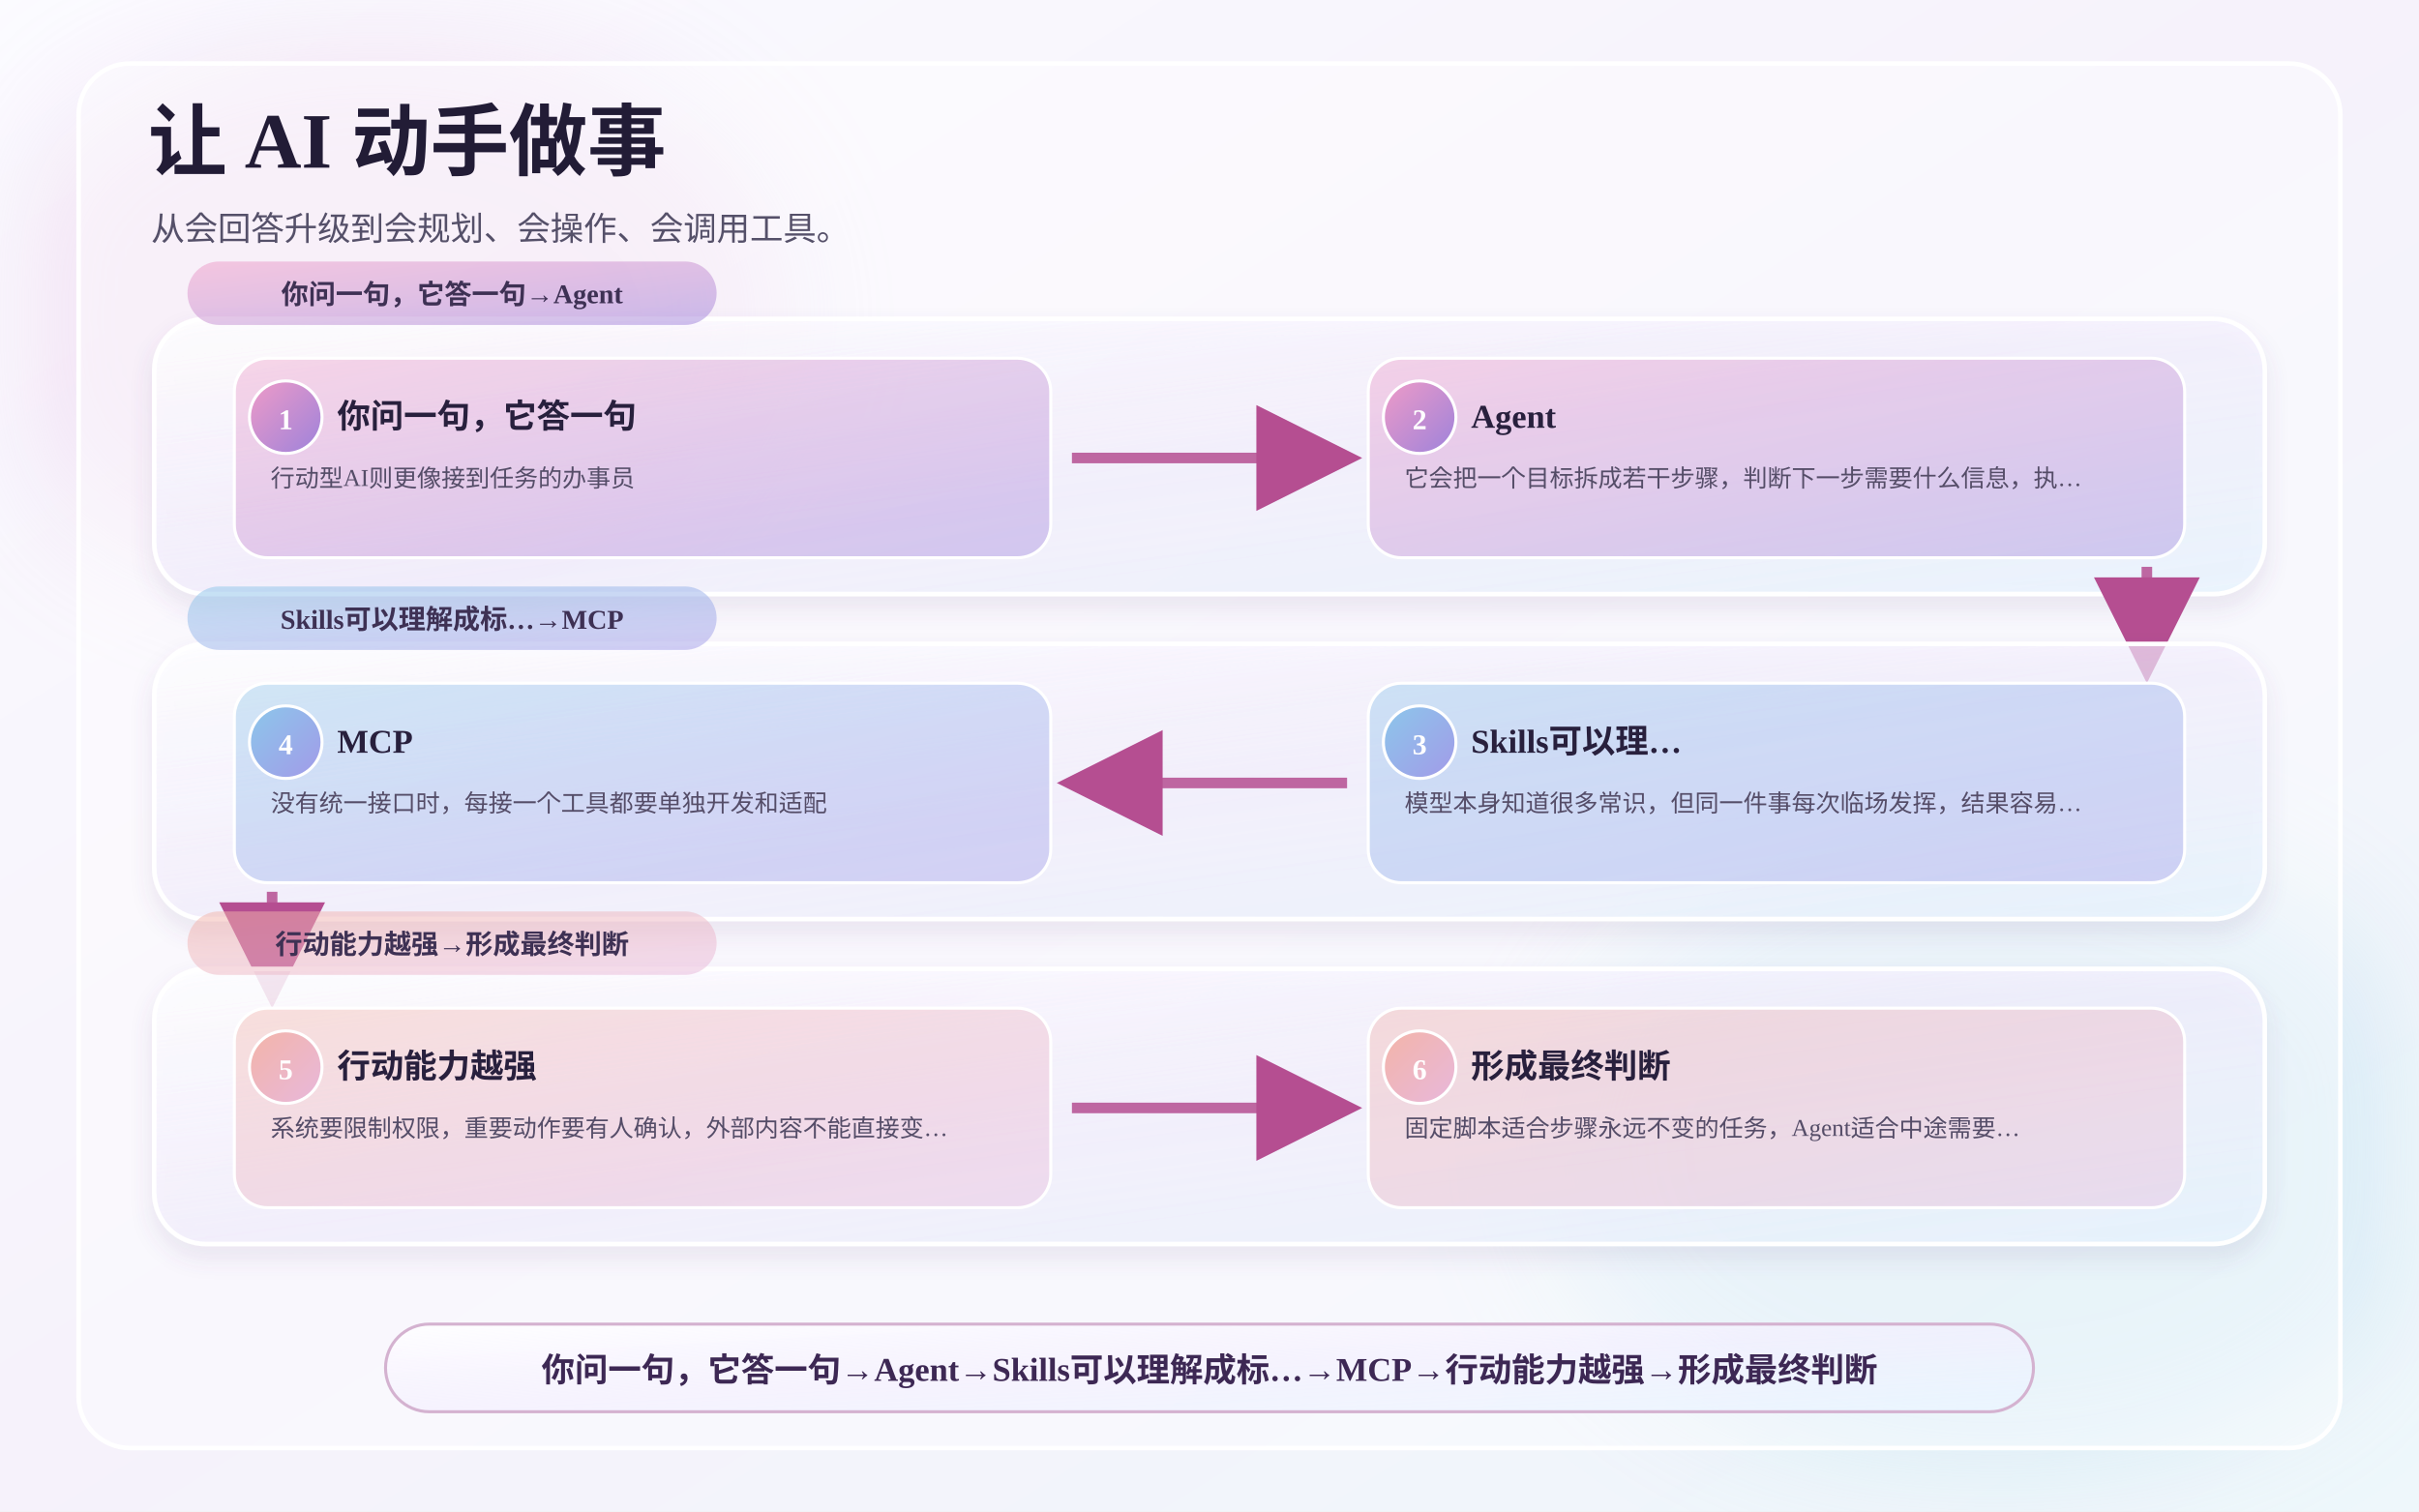
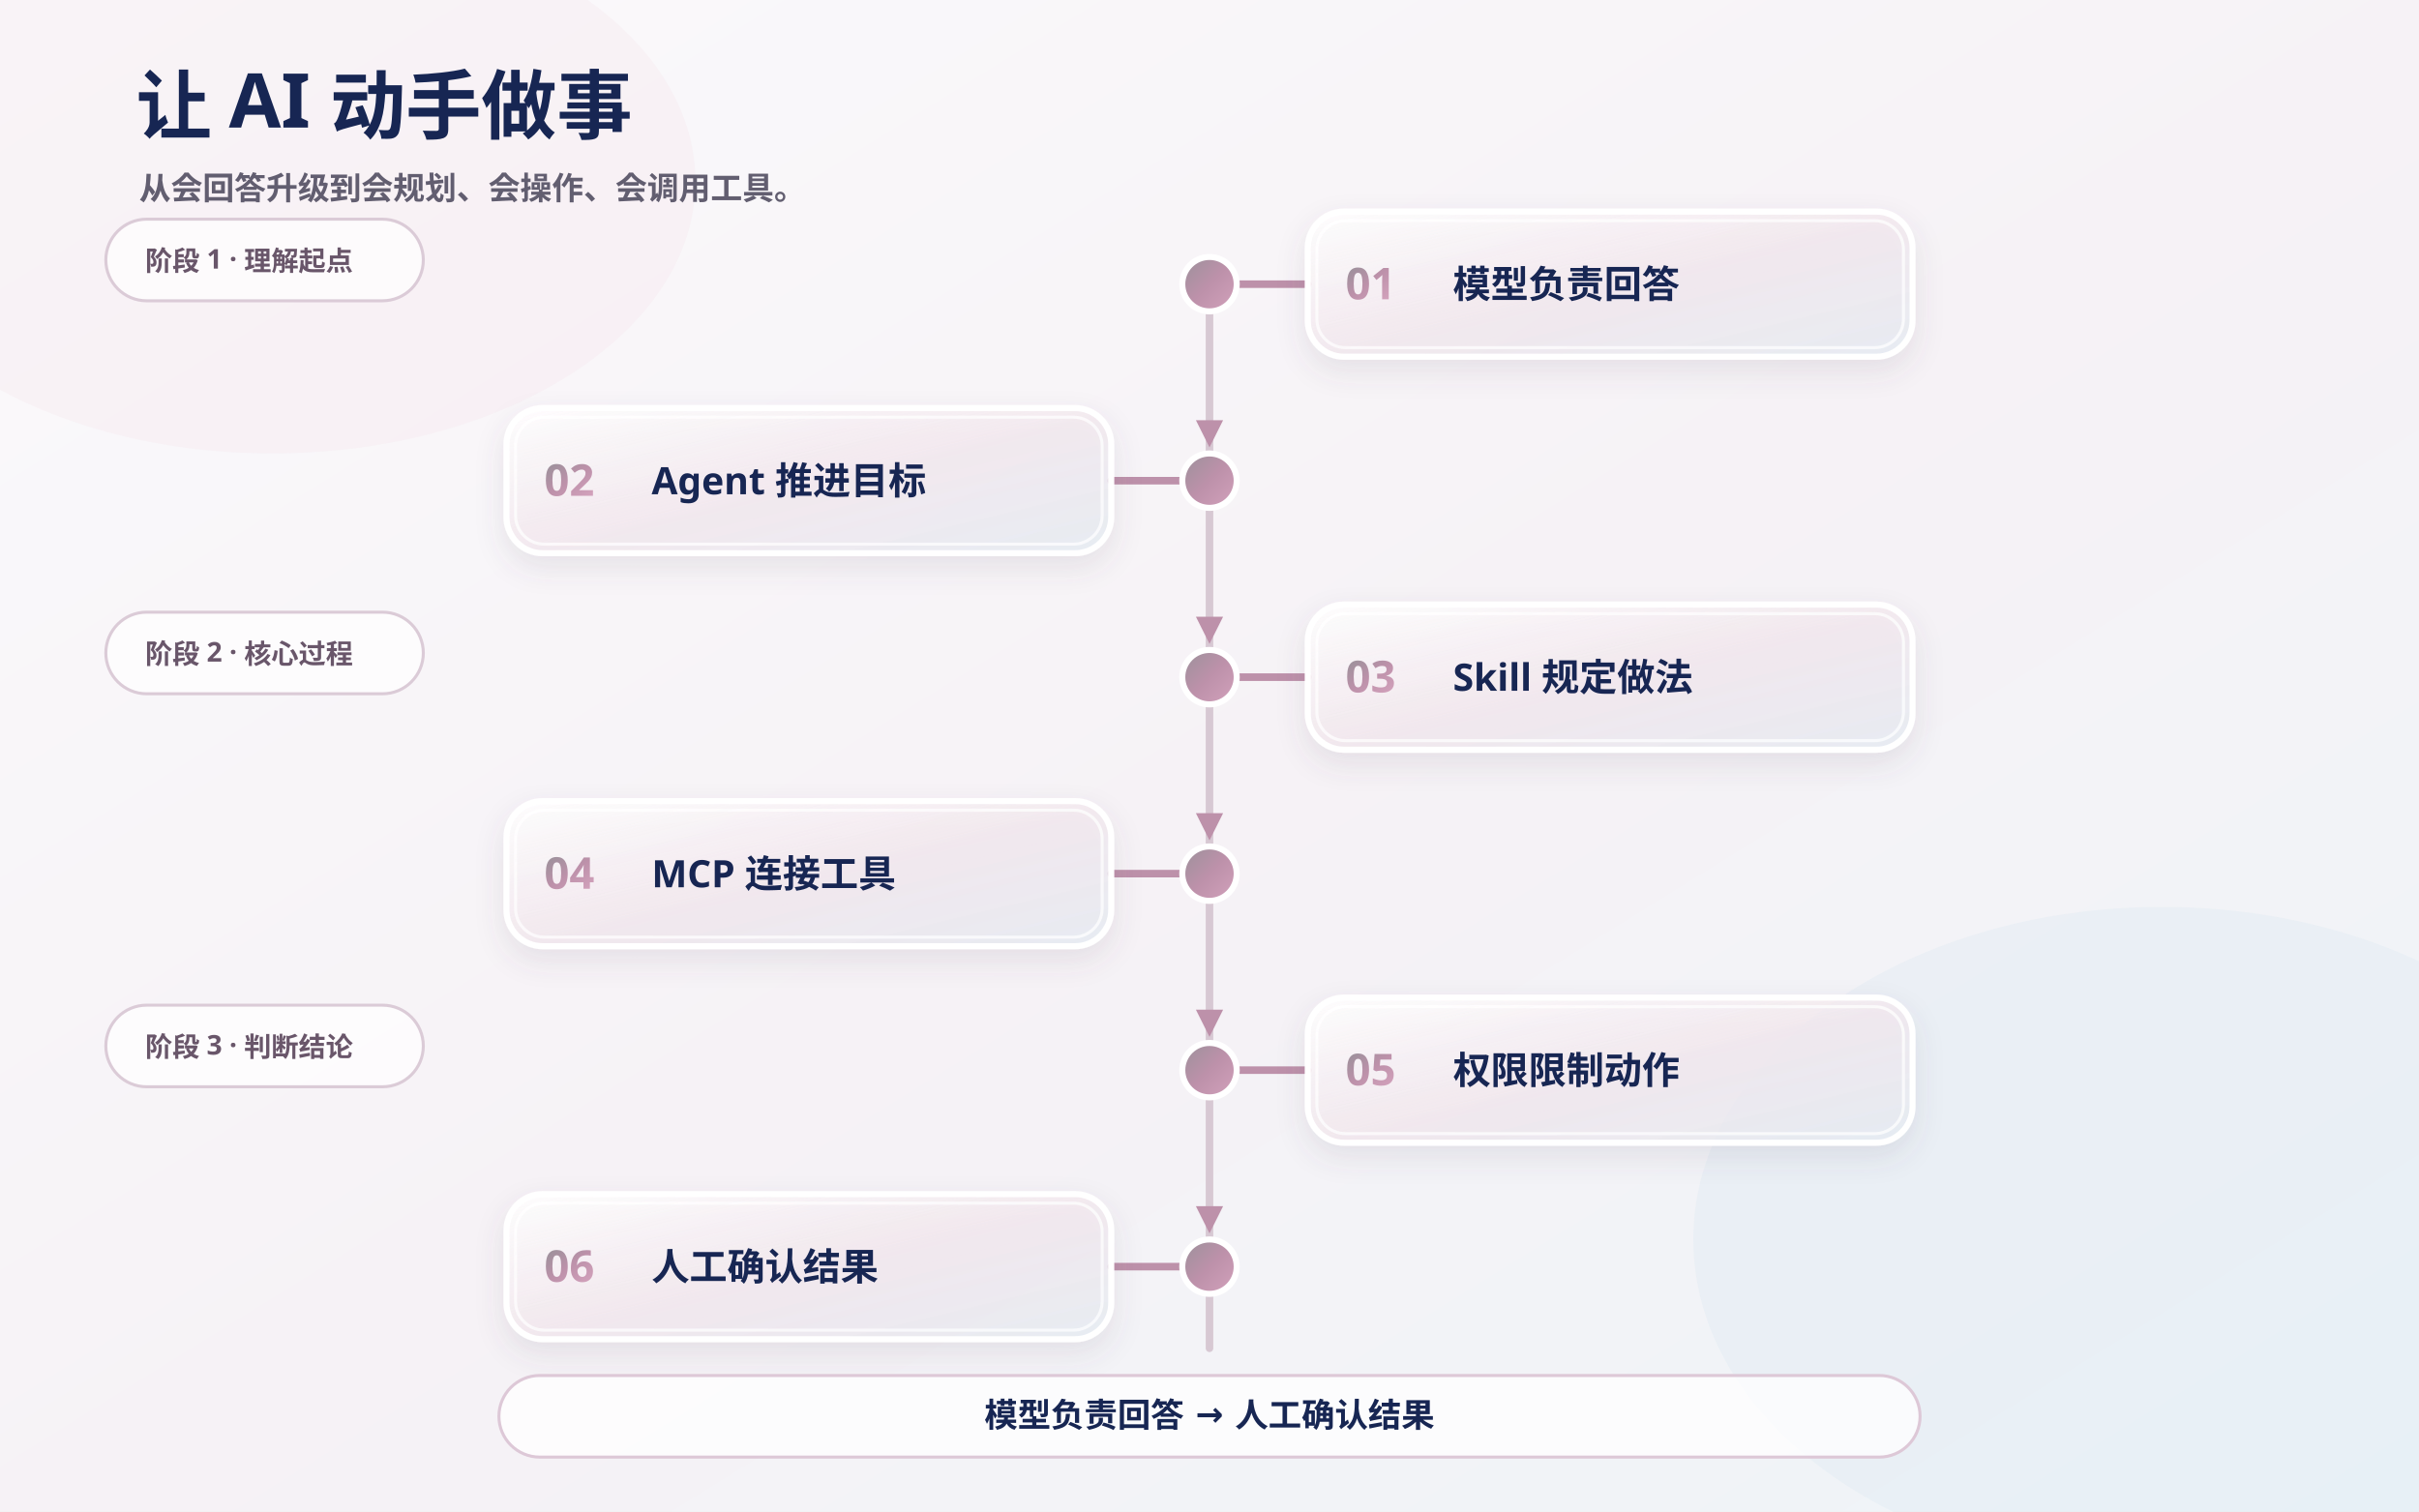
<svg xmlns="http://www.w3.org/2000/svg" width="1600" height="1000" viewBox="0 0 1600 1000">
  <defs>
-     <linearGradient id="bg" x1="0" y1="0" x2="1" y2="1">
-       <stop offset="0" stop-color="#fbfbff" />
-       <stop offset=".48" stop-color="#f6f2fb" />
-       <stop offset="1" stop-color="#eef7fb" />
+     <linearGradient id="bg3" x1="0" y1="0" x2="1" y2="1">
+       <stop stop-color="#fbfafc" />
+       <stop offset=".52" stop-color="#f6f2f6" />
+       <stop offset="1" stop-color="#eef4f8" />
    </linearGradient>
-     <linearGradient id="pink" x1="0" y1="0" x2="1" y2="1">
-       <stop stop-color="#ef9bc7" />
-       <stop offset="1" stop-color="#9d82db" />
+     <linearGradient id="glass3" x1="0" y1="0" x2="1" y2="1">
+       <stop stop-color="#ffffff" stop-opacity=".94" />
+       <stop offset=".52" stop-color="#f3e8ee" stop-opacity=".76" />
+       <stop offset="1" stop-color="#e5edf4" stop-opacity=".78" />
    </linearGradient>
-     <linearGradient id="blue" x1="0" y1="0" x2="1" y2="1">
-       <stop stop-color="#8cc7eb" />
-       <stop offset="1" stop-color="#a29ae8" />
+     <linearGradient id="accent3" x1="0" y1="0" x2="1" y2="1">
+       <stop stop-color="#9a919a" />
+       <stop offset=".5" stop-color="#bd91aa" />
+       <stop offset="1" stop-color="#d3a2bc" />
    </linearGradient>
-     <linearGradient id="peach" x1="0" y1="0" x2="1" y2="1">
-       <stop stop-color="#f3b4a8" />
-       <stop offset="1" stop-color="#e8b8dc" />
-     </linearGradient>
-     <linearGradient id="glass" x1="0" y1="0" x2="1" y2="1">
-       <stop stop-color="#ffffff" stop-opacity=".88" />
-       <stop offset=".5" stop-color="#f4efff" stop-opacity=".65" />
-       <stop offset="1" stop-color="#e9f6ff" stop-opacity=".74" />
-     </linearGradient>
-     <filter id="shadow" x="-20%" y="-20%" width="140%" height="150%">
-       <feDropShadow dx="0" dy="8" stdDeviation="7" flood-color="#6b568f" flood-opacity=".15" />
+     <filter id="shadow3" x="-20%" y="-30%" width="140%" height="170%">
+       <feDropShadow dx="0" dy="8" stdDeviation="9" flood-color="#62586d" flood-opacity=".14" />
    </filter>
-     <filter id="soft" x="-30%" y="-30%" width="160%" height="160%">
-       <feGaussianBlur stdDeviation="42" />
-     </filter>
-     <marker id="arrow" markerWidth="10" markerHeight="10" refX="8" refY="5" orient="auto">
-       <path d="M0,0 L10,5 L0,10 Z" fill="#b54e91" />
+     <marker id="down3" markerUnits="userSpaceOnUse" markerWidth="22" markerHeight="18" refX="16" refY="9" orient="auto">
+       <path d="M0 0L18 9L0 18Z" fill="#bd91aa" />
    </marker>
  </defs>
-   <rect width="1600" height="1000" fill="url(#bg)" />
-   <ellipse cx="250" cy="210" rx="270" ry="190" fill="#dda6da" opacity=".22" filter="url(#soft)" />
-   <ellipse cx="1320" cy="760" rx="300" ry="210" fill="#8fcce5" opacity=".22" filter="url(#soft)" />
-   <rect x="52" y="42" width="1496" height="916" rx="34" fill="#ffffff" fill-opacity=".38" stroke="#ffffff" stroke-width="3" />
-   <text x="98" y="112" text-anchor="start" font-size="52" font-weight="800" fill="#221c36">
-     <tspan x="98" dy="0">让 AI 动手做事</tspan>
-   </text>
-   <text x="100" y="159" text-anchor="start" font-size="22" font-weight="520" fill="#555069">
-     <tspan x="100" dy="0">从会回答升级到会规划、会操作、会调用工具。</tspan>
-   </text>
-   <rect x="102" y="211" width="1396" height="182" rx="34" fill="url(#glass)" stroke="#ffffff" stroke-width="3" filter="url(#shadow)" />
-   <rect x="124" y="173" width="350" height="42" rx="21" fill="url(#pink)" fill-opacity=".5" />
-   <text x="299" y="201" text-anchor="middle" font-size="18" font-weight="760" fill="#3e3154">
-     <tspan x="299" dy="0">你问一句，它答一句→Agent</tspan>
-   </text>
-   <rect x="155" y="237" width="540" height="132" rx="22" fill="url(#pink)" fill-opacity=".38" stroke="#ffffff" stroke-width="2" />
-   <circle cx="189" cy="276" r="24" fill="url(#pink)" stroke="#ffffff" stroke-width="2" />
-   <text x="189" y="284" text-anchor="middle" font-size="19" font-weight="820" fill="#ffffff">
-     <tspan x="189" dy="0">1</tspan>
-   </text>
-   <text x="223" y="283" text-anchor="start" font-size="22" font-weight="800" fill="#28203d">
-     <tspan x="223" dy="0">你问一句，它答一句</tspan>
-   </text>
-   <text x="179" y="322" text-anchor="start" font-size="16" font-weight="520" fill="#554d68">
-     <tspan x="179" dy="0">行动型AI则更像接到任务的办事员</tspan>
-   </text>
-   <path d="M 709 303 L 887 303" stroke="#b54e91" stroke-width="7" stroke-opacity=".84" marker-end="url(#arrow)" />
-   <rect x="905" y="237" width="540" height="132" rx="22" fill="url(#pink)" fill-opacity=".38" stroke="#ffffff" stroke-width="2" />
-   <circle cx="939" cy="276" r="24" fill="url(#pink)" stroke="#ffffff" stroke-width="2" />
-   <text x="939" y="284" text-anchor="middle" font-size="19" font-weight="820" fill="#ffffff">
-     <tspan x="939" dy="0">2</tspan>
-   </text>
-   <text x="973" y="283" text-anchor="start" font-size="22" font-weight="800" fill="#28203d">
-     <tspan x="973" dy="0">Agent</tspan>
-   </text>
-   <text x="929" y="322" text-anchor="start" font-size="16" font-weight="520" fill="#554d68">
-     <tspan x="929" dy="0">它会把一个目标拆成若干步骤，判断下一步需要什么信息，执…</tspan>
-   </text>
-   <path d="M 1420 375 C 1420 430,1420 370,1420 438" fill="none" stroke="#b54e91" stroke-width="7" stroke-opacity=".84" marker-end="url(#arrow)" />
-   <rect x="102" y="426" width="1396" height="182" rx="34" fill="url(#glass)" stroke="#ffffff" stroke-width="3" filter="url(#shadow)" />
-   <rect x="124" y="388" width="350" height="42" rx="21" fill="url(#blue)" fill-opacity=".5" />
-   <text x="299" y="416" text-anchor="middle" font-size="18" font-weight="760" fill="#3e3154">
-     <tspan x="299" dy="0">Skills可以理解成标…→MCP</tspan>
-   </text>
-   <rect x="905" y="452" width="540" height="132" rx="22" fill="url(#blue)" fill-opacity=".38" stroke="#ffffff" stroke-width="2" />
-   <circle cx="939" cy="491" r="24" fill="url(#blue)" stroke="#ffffff" stroke-width="2" />
-   <text x="939" y="499" text-anchor="middle" font-size="19" font-weight="820" fill="#ffffff">
-     <tspan x="939" dy="0">3</tspan>
-   </text>
-   <text x="973" y="498" text-anchor="start" font-size="22" font-weight="800" fill="#28203d">
-     <tspan x="973" dy="0">Skills可以理…</tspan>
-   </text>
-   <text x="929" y="537" text-anchor="start" font-size="16" font-weight="520" fill="#554d68">
-     <tspan x="929" dy="0">模型本身知道很多常识，但同一件事每次临场发挥，结果容易…</tspan>
-   </text>
-   <path d="M 891 518 L 713 518" stroke="#b54e91" stroke-width="7" stroke-opacity=".84" marker-end="url(#arrow)" />
-   <rect x="155" y="452" width="540" height="132" rx="22" fill="url(#blue)" fill-opacity=".38" stroke="#ffffff" stroke-width="2" />
-   <circle cx="189" cy="491" r="24" fill="url(#blue)" stroke="#ffffff" stroke-width="2" />
-   <text x="189" y="499" text-anchor="middle" font-size="19" font-weight="820" fill="#ffffff">
-     <tspan x="189" dy="0">4</tspan>
-   </text>
-   <text x="223" y="498" text-anchor="start" font-size="22" font-weight="800" fill="#28203d">
-     <tspan x="223" dy="0">MCP</tspan>
-   </text>
-   <text x="179" y="537" text-anchor="start" font-size="16" font-weight="520" fill="#554d68">
-     <tspan x="179" dy="0">没有统一接口时，每接一个工具都要单独开发和适配</tspan>
-   </text>
-   <path d="M 180 590 C 180 645,180 585,180 653" fill="none" stroke="#b54e91" stroke-width="7" stroke-opacity=".84" marker-end="url(#arrow)" />
-   <rect x="102" y="641" width="1396" height="182" rx="34" fill="url(#glass)" stroke="#ffffff" stroke-width="3" filter="url(#shadow)" />
-   <rect x="124" y="603" width="350" height="42" rx="21" fill="url(#peach)" fill-opacity=".5" />
-   <text x="299" y="631" text-anchor="middle" font-size="18" font-weight="760" fill="#3e3154">
-     <tspan x="299" dy="0">行动能力越强→形成最终判断</tspan>
-   </text>
-   <rect x="155" y="667" width="540" height="132" rx="22" fill="url(#peach)" fill-opacity=".38" stroke="#ffffff" stroke-width="2" />
-   <circle cx="189" cy="706" r="24" fill="url(#peach)" stroke="#ffffff" stroke-width="2" />
-   <text x="189" y="714" text-anchor="middle" font-size="19" font-weight="820" fill="#ffffff">
-     <tspan x="189" dy="0">5</tspan>
-   </text>
-   <text x="223" y="713" text-anchor="start" font-size="22" font-weight="800" fill="#28203d">
-     <tspan x="223" dy="0">行动能力越强</tspan>
-   </text>
-   <text x="179" y="752" text-anchor="start" font-size="16" font-weight="520" fill="#554d68">
-     <tspan x="179" dy="0">系统要限制权限，重要动作要有人确认，外部内容不能直接变…</tspan>
-   </text>
-   <path d="M 709 733 L 887 733" stroke="#b54e91" stroke-width="7" stroke-opacity=".84" marker-end="url(#arrow)" />
-   <rect x="905" y="667" width="540" height="132" rx="22" fill="url(#peach)" fill-opacity=".38" stroke="#ffffff" stroke-width="2" />
-   <circle cx="939" cy="706" r="24" fill="url(#peach)" stroke="#ffffff" stroke-width="2" />
-   <text x="939" y="714" text-anchor="middle" font-size="19" font-weight="820" fill="#ffffff">
-     <tspan x="939" dy="0">6</tspan>
-   </text>
-   <text x="973" y="713" text-anchor="start" font-size="22" font-weight="800" fill="#28203d">
-     <tspan x="973" dy="0">形成最终判断</tspan>
-   </text>
-   <text x="929" y="752" text-anchor="start" font-size="16" font-weight="520" fill="#554d68">
-     <tspan x="929" dy="0">固定脚本适合步骤永远不变的任务，Agent适合中途需要…</tspan>
-   </text>
-   <rect x="255" y="876" width="1090" height="58" rx="29" fill="url(#glass)" stroke="#d4b2d0" stroke-width="2" />
-   <text x="800" y="914" text-anchor="middle" font-size="22" font-weight="780" fill="#3d2854">
-     <tspan x="800" dy="0">你问一句，它答一句→Agent→Skills可以理解成标…→MCP→行动能力越强→形成最终判断</tspan>
-   </text>
+   <rect width="1600" height="1000" fill="url(#bg3)" />
+   <ellipse cx="180" cy="120" rx="280" ry="180" fill="#eab7cc" opacity=".10" />
+   <ellipse cx="1430" cy="820" rx="310" ry="220" fill="#a9cfe2" opacity=".11" />
+   <text x="90" y="88" font-family="Noto Sans SC, Microsoft YaHei, sans-serif" font-size="50" font-weight="900" fill="#172653">让 AI 动手做事</text>
+   <text x="92" y="132" font-family="Noto Sans SC, Microsoft YaHei, sans-serif" font-size="21" font-weight="560" fill="#625e70">从会回答升级到会规划、会操作、会调用工具。</text>
+   <path d="M800 184 V892" stroke="#d7c8d3" stroke-width="5" stroke-linecap="round" />
+   <rect x="70" y="145.0" width="210" height="54" rx="27" fill="#fff" fill-opacity=".7" stroke="#dbcbd7" stroke-width="2" />
+   <text x="96" y="179.0" font-family="Noto Sans SC, Microsoft YaHei, sans-serif" font-size="18" font-weight="850" fill="#69566a">阶段 1 · 理解起点</text>
+   <path d="M817 188.0 H865" stroke="#bd91aa" stroke-width="5" stroke-linecap="round" />
+   <circle cx="800" cy="188.0" r="18" fill="url(#accent3)" stroke="#fff" stroke-width="4" />
+   <g filter="url(#shadow3)">
+     <rect x="865" y="140.0" width="400" height="96" rx="24" fill="url(#glass3)" stroke="#fff" stroke-width="4" />
+     <rect x="871" y="146.0" width="388" height="84" rx="19" fill="none" stroke="#fff" stroke-opacity=".72" stroke-width="2" />
+   </g>
+   <text x="890" y="198.0" font-family="Noto Sans SC, Microsoft YaHei, sans-serif" font-size="29" font-weight="900" fill="url(#accent3)">01</text>
+   <text x="961" y="197.0" font-family="Noto Sans SC, Microsoft YaHei, sans-serif" font-size="25" font-weight="850" fill="#172653">模型负责回答</text>
+   <path d="M800 210.0 V294.0" stroke="url(#accent3)" stroke-width="7" stroke-linecap="round" marker-end="url(#down3)" />
+   <path d="M783 318.0 H735" stroke="#bd91aa" stroke-width="5" stroke-linecap="round" />
+   <circle cx="800" cy="318.0" r="18" fill="url(#accent3)" stroke="#fff" stroke-width="4" />
+   <g filter="url(#shadow3)">
+     <rect x="335" y="270.0" width="400" height="96" rx="24" fill="url(#glass3)" stroke="#fff" stroke-width="4" />
+     <rect x="341" y="276.0" width="388" height="84" rx="19" fill="none" stroke="#fff" stroke-opacity=".72" stroke-width="2" />
+   </g>
+   <text x="360" y="328.0" font-family="Noto Sans SC, Microsoft YaHei, sans-serif" font-size="29" font-weight="900" fill="url(#accent3)">02</text>
+   <text x="431" y="327.0" font-family="Noto Sans SC, Microsoft YaHei, sans-serif" font-size="25" font-weight="850" fill="#172653">Agent 推进目标</text>
+   <path d="M800 340.0 V424.0" stroke="url(#accent3)" stroke-width="7" stroke-linecap="round" marker-end="url(#down3)" />
+   <rect x="70" y="405.0" width="210" height="54" rx="27" fill="#fff" fill-opacity=".7" stroke="#dbcbd7" stroke-width="2" />
+   <text x="96" y="439.0" font-family="Noto Sans SC, Microsoft YaHei, sans-serif" font-size="18" font-weight="850" fill="#69566a">阶段 2 · 核心过程</text>
+   <path d="M817 448.0 H865" stroke="#bd91aa" stroke-width="5" stroke-linecap="round" />
+   <circle cx="800" cy="448.0" r="18" fill="url(#accent3)" stroke="#fff" stroke-width="4" />
+   <g filter="url(#shadow3)">
+     <rect x="865" y="400.0" width="400" height="96" rx="24" fill="url(#glass3)" stroke="#fff" stroke-width="4" />
+     <rect x="871" y="406.0" width="388" height="84" rx="19" fill="none" stroke="#fff" stroke-opacity=".72" stroke-width="2" />
+   </g>
+   <text x="890" y="458.0" font-family="Noto Sans SC, Microsoft YaHei, sans-serif" font-size="29" font-weight="900" fill="url(#accent3)">03</text>
+   <text x="961" y="457.0" font-family="Noto Sans SC, Microsoft YaHei, sans-serif" font-size="25" font-weight="850" fill="#172653">Skill 规定做法</text>
+   <path d="M800 470.0 V554.0" stroke="url(#accent3)" stroke-width="7" stroke-linecap="round" marker-end="url(#down3)" />
+   <path d="M783 578.0 H735" stroke="#bd91aa" stroke-width="5" stroke-linecap="round" />
+   <circle cx="800" cy="578.0" r="18" fill="url(#accent3)" stroke="#fff" stroke-width="4" />
+   <g filter="url(#shadow3)">
+     <rect x="335" y="530.0" width="400" height="96" rx="24" fill="url(#glass3)" stroke="#fff" stroke-width="4" />
+     <rect x="341" y="536.0" width="388" height="84" rx="19" fill="none" stroke="#fff" stroke-opacity=".72" stroke-width="2" />
+   </g>
+   <text x="360" y="588.0" font-family="Noto Sans SC, Microsoft YaHei, sans-serif" font-size="29" font-weight="900" fill="url(#accent3)">04</text>
+   <text x="431" y="587.0" font-family="Noto Sans SC, Microsoft YaHei, sans-serif" font-size="25" font-weight="850" fill="#172653">MCP 连接工具</text>
+   <path d="M800 600.0 V684.0" stroke="url(#accent3)" stroke-width="7" stroke-linecap="round" marker-end="url(#down3)" />
+   <rect x="70" y="665.0" width="210" height="54" rx="27" fill="#fff" fill-opacity=".7" stroke="#dbcbd7" stroke-width="2" />
+   <text x="96" y="699.0" font-family="Noto Sans SC, Microsoft YaHei, sans-serif" font-size="18" font-weight="850" fill="#69566a">阶段 3 · 判断结论</text>
+   <path d="M817 708.0 H865" stroke="#bd91aa" stroke-width="5" stroke-linecap="round" />
+   <circle cx="800" cy="708.0" r="18" fill="url(#accent3)" stroke="#fff" stroke-width="4" />
+   <g filter="url(#shadow3)">
+     <rect x="865" y="660.0" width="400" height="96" rx="24" fill="url(#glass3)" stroke="#fff" stroke-width="4" />
+     <rect x="871" y="666.0" width="388" height="84" rx="19" fill="none" stroke="#fff" stroke-opacity=".72" stroke-width="2" />
+   </g>
+   <text x="890" y="718.0" font-family="Noto Sans SC, Microsoft YaHei, sans-serif" font-size="29" font-weight="900" fill="url(#accent3)">05</text>
+   <text x="961" y="717.0" font-family="Noto Sans SC, Microsoft YaHei, sans-serif" font-size="25" font-weight="850" fill="#172653">权限限制动作</text>
+   <path d="M800 730.0 V814.0" stroke="url(#accent3)" stroke-width="7" stroke-linecap="round" marker-end="url(#down3)" />
+   <path d="M783 838.0 H735" stroke="#bd91aa" stroke-width="5" stroke-linecap="round" />
+   <circle cx="800" cy="838.0" r="18" fill="url(#accent3)" stroke="#fff" stroke-width="4" />
+   <g filter="url(#shadow3)">
+     <rect x="335" y="790.0" width="400" height="96" rx="24" fill="url(#glass3)" stroke="#fff" stroke-width="4" />
+     <rect x="341" y="796.0" width="388" height="84" rx="19" fill="none" stroke="#fff" stroke-opacity=".72" stroke-width="2" />
+   </g>
+   <text x="360" y="848.0" font-family="Noto Sans SC, Microsoft YaHei, sans-serif" font-size="29" font-weight="900" fill="url(#accent3)">06</text>
+   <text x="431" y="847.0" font-family="Noto Sans SC, Microsoft YaHei, sans-serif" font-size="25" font-weight="850" fill="#172653">人工确认结果</text>
+   <rect x="330" y="910" width="940" height="54" rx="27" fill="#fff" fill-opacity=".76" stroke="#ddc8d7" stroke-width="2" />
+   <text x="800" y="944" text-anchor="middle" font-family="Noto Sans SC, Microsoft YaHei, sans-serif" font-size="22" font-weight="820" fill="#172653">模型负责回答  →  人工确认结果</text>
</svg>
